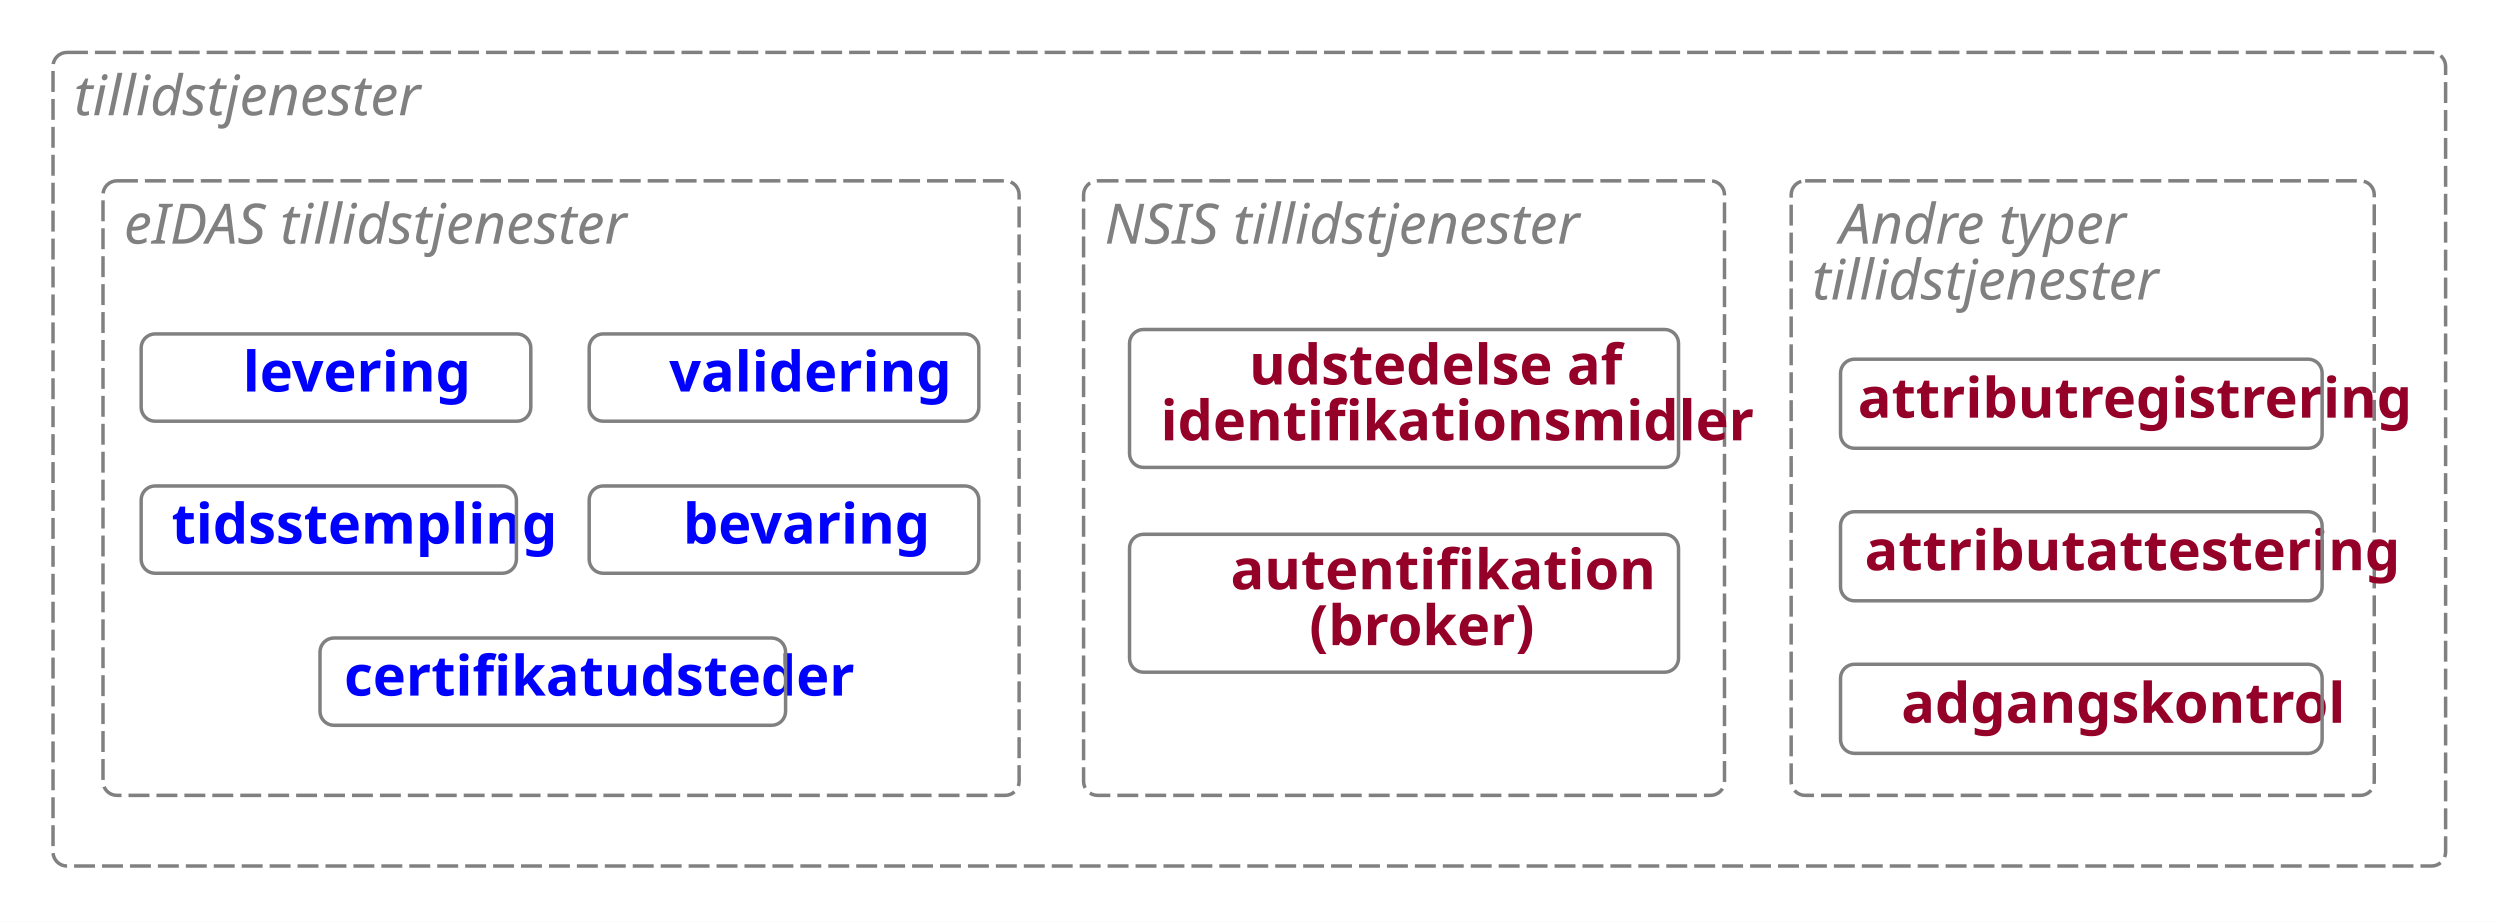
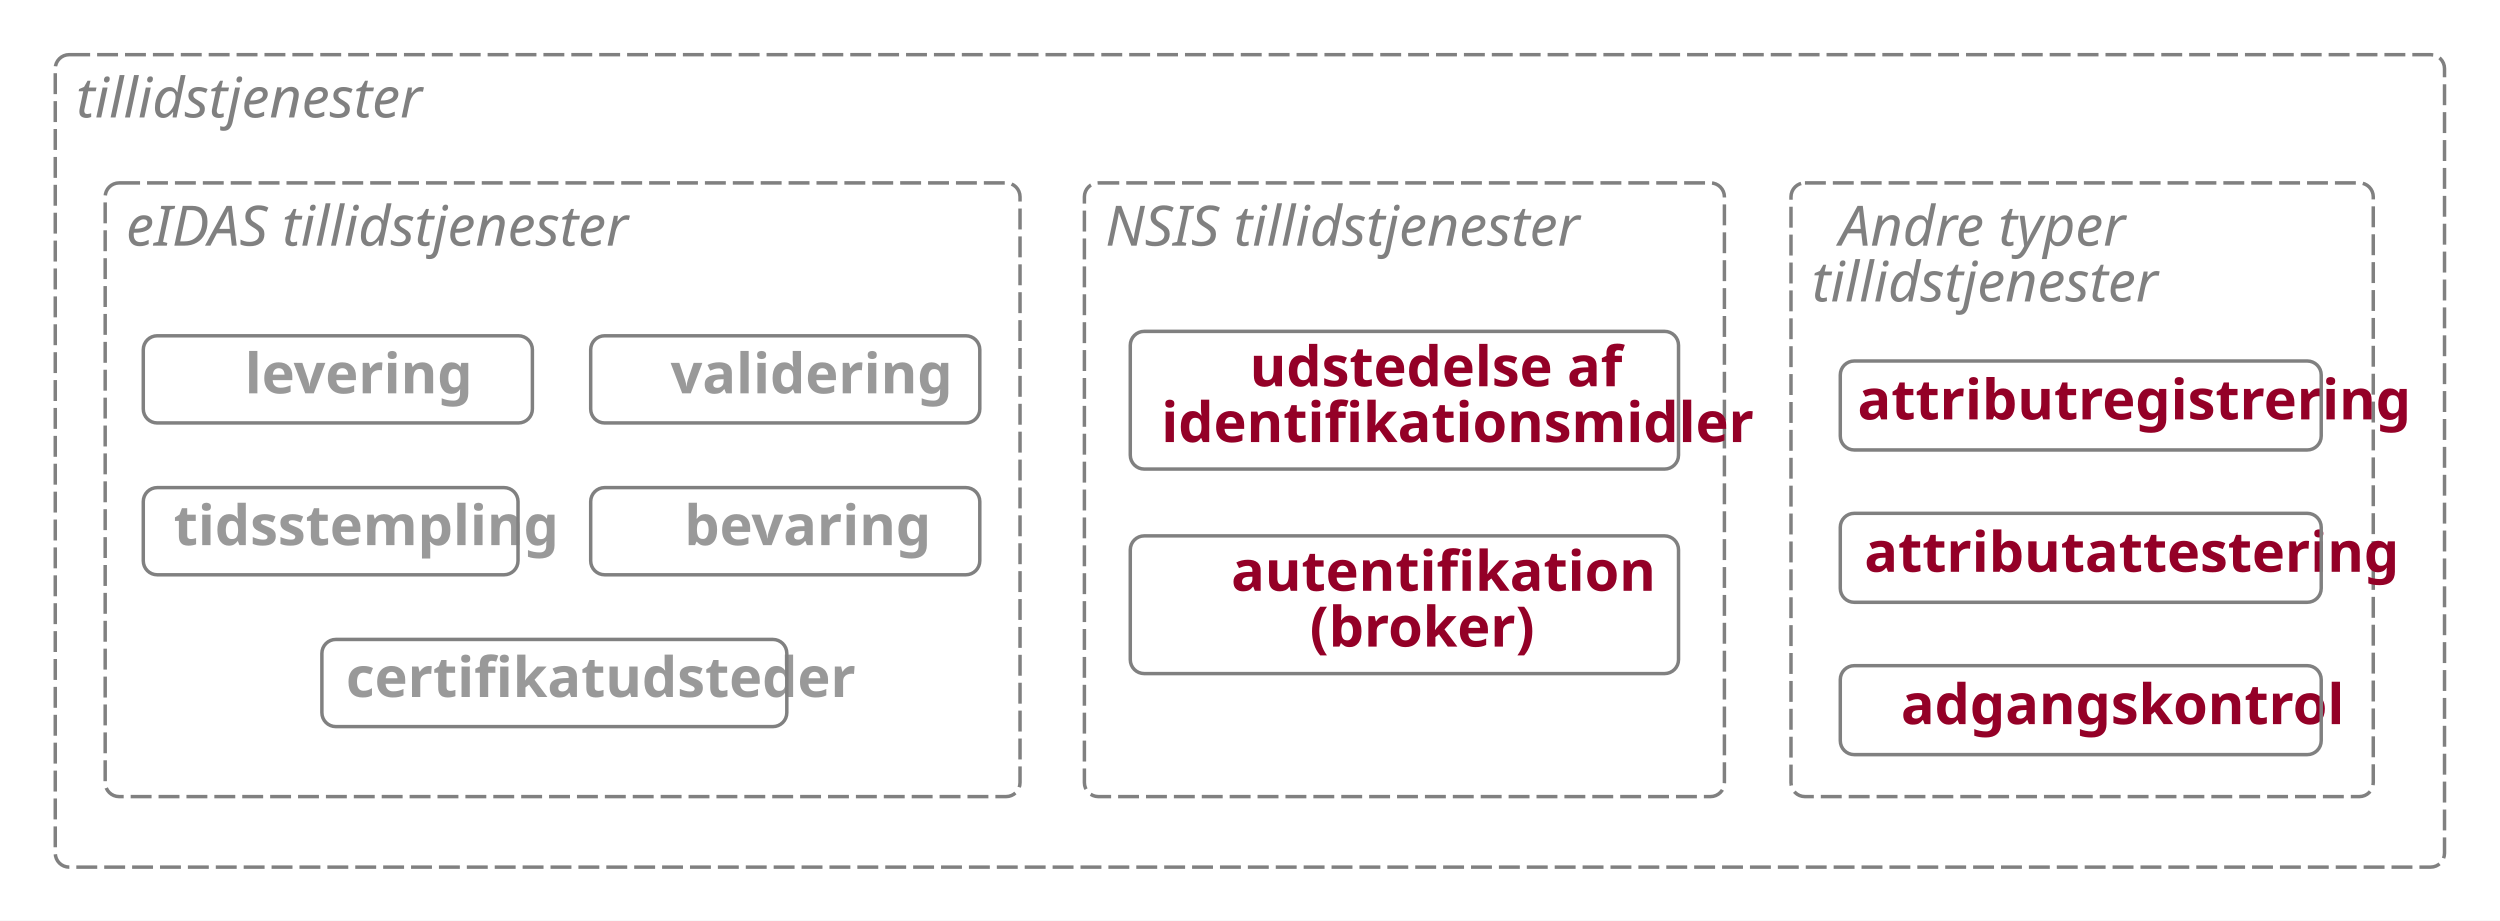
- <svg xmlns="http://www.w3.org/2000/svg" fill-opacity="1" color-rendering="auto" color-interpolation="auto" text-rendering="auto" stroke="black" stroke-linecap="square" width="716" stroke-miterlimit="10" shape-rendering="auto" stroke-opacity="1" fill="black" stroke-dasharray="none" font-weight="normal" stroke-width="1" height="264" font-family="'Dialog'" font-style="normal" stroke-linejoin="miter" font-size="12px" stroke-dashoffset="0" image-rendering="auto">
+ <svg xmlns="http://www.w3.org/2000/svg" fill-opacity="1" color-rendering="auto" color-interpolation="auto" text-rendering="auto" stroke="black" stroke-linecap="square" width="717" stroke-miterlimit="10" shape-rendering="auto" stroke-opacity="1" fill="black" stroke-dasharray="none" font-weight="normal" stroke-width="1" height="264" font-family="'Dialog'" font-style="normal" stroke-linejoin="miter" font-size="12px" stroke-dashoffset="0" image-rendering="auto">
  <defs id="genericDefs" />
  <g>
    <defs id="defs1">
      <clipPath clipPathUnits="userSpaceOnUse" id="clipPath1">
-         <path d="M0 0 L716 0 L716 264 L0 264 L0 0 Z" />
+         <path d="M0 0 L717 0 L717 264 L0 264 L0 0 Z" />
      </clipPath>
      <clipPath clipPathUnits="userSpaceOnUse" id="clipPath2">
-         <path d="M1 -14 L717 -14 L717 250 L1 250 L1 -14 Z" />
+         <path d="M87 22 L804 22 L804 286 L87 286 L87 22 Z" />
      </clipPath>
    </defs>
-     <g fill="white" text-rendering="geometricPrecision" shape-rendering="geometricPrecision" transform="translate(-1,14)" stroke="white">
-       <rect x="1" width="716" height="264" y="-14" clip-path="url(#clipPath2)" stroke="none" />
+     <g fill="white" text-rendering="geometricPrecision" shape-rendering="geometricPrecision" transform="translate(-87,-22)" stroke="white">
+       <rect x="87" width="717" height="264" y="22" clip-path="url(#clipPath2)" stroke="none" />
    </g>
-     <g stroke-linecap="butt" transform="matrix(1,0,0,1,-1,14)" fill="gray" text-rendering="geometricPrecision" shape-rendering="geometricPrecision" stroke-dasharray="6,2" stroke="gray" stroke-miterlimit="1.45">
-       <rect x="16.185" y="1.012" clip-path="url(#clipPath2)" fill="none" width="685.237" rx="4" ry="4" height="233.015" />
+     <g stroke-linecap="butt" transform="matrix(1,0,0,1,-87,-22)" fill="gray" text-rendering="geometricPrecision" shape-rendering="geometricPrecision" stroke-dasharray="6,2" stroke="gray" stroke-miterlimit="1.45">
+       <rect x="102.851" y="37.678" clip-path="url(#clipPath2)" fill="none" width="685.237" rx="4" ry="4" height="233.015" />
    </g>
-     <g stroke-linecap="butt" font-size="16px" transform="matrix(1,0,0,1,-1,14)" fill="gray" text-rendering="geometricPrecision" font-family="'Calibri'" shape-rendering="geometricPrecision" font-style="italic" stroke="gray" stroke-miterlimit="1.45">
-       <text x="22.185" xml:space="preserve" y="19.012" clip-path="url(#clipPath2)" stroke="none">tillidstjenester</text>
+     <g stroke-linecap="butt" font-size="16px" transform="matrix(1,0,0,1,-87,-22)" fill="gray" text-rendering="geometricPrecision" font-family="'Calibri'" shape-rendering="geometricPrecision" font-style="italic" stroke="gray" stroke-miterlimit="1.45">
+       <text x="108.851" xml:space="preserve" y="55.678" clip-path="url(#clipPath2)" stroke="none">tillidstjenester</text>
    </g>
-     <g stroke-linecap="butt" transform="matrix(1,0,0,1,-1,14)" fill="gray" text-rendering="geometricPrecision" shape-rendering="geometricPrecision" stroke-dasharray="6,2" stroke="gray" stroke-miterlimit="1.45">
-       <rect x="30.5" y="37.791" clip-path="url(#clipPath2)" fill="none" width="262.377" rx="4" ry="4" height="176.005" />
+     <g stroke-linecap="butt" transform="matrix(1,0,0,1,-87,-22)" fill="gray" text-rendering="geometricPrecision" shape-rendering="geometricPrecision" stroke-dasharray="6,2" stroke="gray" stroke-miterlimit="1.45">
+       <rect x="117.167" y="74.458" clip-path="url(#clipPath2)" fill="none" width="262.377" rx="4" ry="4" height="176.005" />
    </g>
-     <g stroke-linecap="butt" font-size="16px" transform="matrix(1,0,0,1,-1,14)" fill="gray" text-rendering="geometricPrecision" font-family="'Calibri'" shape-rendering="geometricPrecision" font-style="italic" stroke="gray" stroke-miterlimit="1.45">
-       <text x="36.5" xml:space="preserve" y="55.791" clip-path="url(#clipPath2)" stroke="none">eIDAS tillidstjenester</text>
+     <g stroke-linecap="butt" font-size="16px" transform="matrix(1,0,0,1,-87,-22)" fill="gray" text-rendering="geometricPrecision" font-family="'Calibri'" shape-rendering="geometricPrecision" font-style="italic" stroke="gray" stroke-miterlimit="1.45">
+       <text x="123.167" xml:space="preserve" y="92.458" clip-path="url(#clipPath2)" stroke="none">eIDAS tillidstjenester</text>
    </g>
-     <g stroke-linecap="butt" transform="matrix(1,0,0,1,-1,14)" fill="gray" text-rendering="geometricPrecision" shape-rendering="geometricPrecision" stroke-dasharray="6,2" stroke="gray" stroke-miterlimit="1.45">
-       <rect x="311.338" y="37.791" clip-path="url(#clipPath2)" fill="none" width="183.556" rx="4" ry="4" height="176.005" />
+     <g stroke-linecap="butt" transform="matrix(1,0,0,1,-87,-22)" fill="gray" text-rendering="geometricPrecision" shape-rendering="geometricPrecision" stroke-dasharray="6,2" stroke="gray" stroke-miterlimit="1.45">
+       <rect x="398.005" y="74.458" clip-path="url(#clipPath2)" fill="none" width="183.556" rx="4" ry="4" height="176.005" />
    </g>
-     <g stroke-linecap="butt" font-size="16px" transform="matrix(1,0,0,1,-1,14)" fill="gray" text-rendering="geometricPrecision" font-family="'Calibri'" shape-rendering="geometricPrecision" font-style="italic" stroke="gray" stroke-miterlimit="1.45">
-       <text x="317.338" xml:space="preserve" y="55.791" clip-path="url(#clipPath2)" stroke="none">NSIS tillidstjenester</text>
+     <g stroke-linecap="butt" font-size="16px" transform="matrix(1,0,0,1,-87,-22)" fill="gray" text-rendering="geometricPrecision" font-family="'Calibri'" shape-rendering="geometricPrecision" font-style="italic" stroke="gray" stroke-miterlimit="1.45">
+       <text x="404.005" xml:space="preserve" y="92.458" clip-path="url(#clipPath2)" stroke="none">NSIS tillidstjenester</text>
    </g>
-     <g stroke-linecap="butt" transform="matrix(1,0,0,1,-1,14)" fill="gray" text-rendering="geometricPrecision" shape-rendering="geometricPrecision" stroke-dasharray="6,2" stroke="gray" stroke-miterlimit="1.45">
-       <rect x="513.989" y="37.791" clip-path="url(#clipPath2)" fill="none" width="167" rx="4" ry="4" height="176.005" />
+     <g stroke-linecap="butt" transform="matrix(1,0,0,1,-87,-22)" fill="gray" text-rendering="geometricPrecision" shape-rendering="geometricPrecision" stroke-dasharray="6,2" stroke="gray" stroke-miterlimit="1.45">
+       <rect x="600.655" y="74.458" clip-path="url(#clipPath2)" fill="none" width="167" rx="4" ry="4" height="176.005" />
    </g>
-     <g stroke-linecap="butt" font-size="16px" transform="matrix(1,0,0,1,-1,14)" fill="gray" text-rendering="geometricPrecision" font-family="'Calibri'" shape-rendering="geometricPrecision" font-style="italic" stroke="gray" stroke-miterlimit="1.45">
-       <text x="527.782" xml:space="preserve" y="55.791" clip-path="url(#clipPath2)" stroke="none">Andre typer</text>
-       <text x="519.989" xml:space="preserve" y="71.791" clip-path="url(#clipPath2)" stroke="none">tillidstjenester</text>
+     <g stroke-linecap="butt" font-size="16px" transform="matrix(1,0,0,1,-87,-22)" fill="gray" text-rendering="geometricPrecision" font-family="'Calibri'" shape-rendering="geometricPrecision" font-style="italic" stroke="gray" stroke-miterlimit="1.45">
+       <text x="614.448" xml:space="preserve" y="92.458" clip-path="url(#clipPath2)" stroke="none">Andre typer</text>
+       <text x="606.655" xml:space="preserve" y="108.458" clip-path="url(#clipPath2)" stroke="none">tillidstjenester</text>
    </g>
-     <g stroke-linecap="butt" font-size="16px" transform="matrix(1,0,0,1,-1,14)" fill="blue" text-rendering="geometricPrecision" font-family="'Calibri'" shape-rendering="geometricPrecision" stroke="blue" font-weight="bold" stroke-miterlimit="1.45">
-       <text x="99.563" xml:space="preserve" y="185.225" clip-path="url(#clipPath2)" stroke="none">certifikatudsteder</text>
+     <g stroke-linecap="butt" font-size="16px" transform="matrix(1,0,0,1,-87,-22)" fill="rgb(153,153,153)" text-rendering="geometricPrecision" font-family="'Calibri'" shape-rendering="geometricPrecision" stroke="rgb(153,153,153)" font-weight="bold" stroke-miterlimit="1.45">
+       <text x="186.23" xml:space="preserve" y="221.891" clip-path="url(#clipPath2)" stroke="none">certifikatudsteder</text>
    </g>
-     <g stroke-linecap="butt" transform="matrix(1,0,0,1,-1,14)" fill="gray" text-rendering="geometricPrecision" shape-rendering="geometricPrecision" stroke="gray" stroke-miterlimit="1.45">
-       <rect x="92.65" y="168.725" clip-path="url(#clipPath2)" fill="none" width="133.341" rx="4" ry="4" height="25" />
+     <g stroke-linecap="butt" transform="matrix(1,0,0,1,-87,-22)" fill="gray" text-rendering="geometricPrecision" shape-rendering="geometricPrecision" stroke="gray" stroke-miterlimit="1.45">
+       <rect x="179.317" y="205.391" clip-path="url(#clipPath2)" fill="none" width="133.341" rx="4" ry="4" height="25" />
    </g>
-     <g stroke-linecap="butt" font-size="16px" transform="matrix(1,0,0,1,-1,14)" fill="blue" text-rendering="geometricPrecision" font-family="'Calibri'" shape-rendering="geometricPrecision" stroke="blue" font-weight="bold" stroke-miterlimit="1.45">
-       <text x="50.133" xml:space="preserve" y="141.68" clip-path="url(#clipPath2)" stroke="none">tidsstempling</text>
+     <g stroke-linecap="butt" font-size="16px" transform="matrix(1,0,0,1,-87,-22)" fill="rgb(153,153,153)" text-rendering="geometricPrecision" font-family="'Calibri'" shape-rendering="geometricPrecision" stroke="rgb(153,153,153)" font-weight="bold" stroke-miterlimit="1.45">
+       <text x="136.8" xml:space="preserve" y="178.347" clip-path="url(#clipPath2)" stroke="none">tidsstempling</text>
    </g>
-     <g stroke-linecap="butt" transform="matrix(1,0,0,1,-1,14)" fill="gray" text-rendering="geometricPrecision" shape-rendering="geometricPrecision" stroke="gray" stroke-miterlimit="1.45">
-       <rect x="41.428" y="125.18" clip-path="url(#clipPath2)" fill="none" width="107.473" rx="4" ry="4" height="25" />
+     <g stroke-linecap="butt" transform="matrix(1,0,0,1,-87,-22)" fill="gray" text-rendering="geometricPrecision" shape-rendering="geometricPrecision" stroke="gray" stroke-miterlimit="1.45">
+       <rect x="128.094" y="161.847" clip-path="url(#clipPath2)" fill="none" width="107.473" rx="4" ry="4" height="25" />
    </g>
-     <g stroke-linecap="butt" font-size="16px" transform="matrix(1,0,0,1,-1,14)" fill="blue" text-rendering="geometricPrecision" font-family="'Calibri'" shape-rendering="geometricPrecision" stroke="blue" font-weight="bold" stroke-miterlimit="1.45">
-       <text x="192.661" xml:space="preserve" y="98.136" clip-path="url(#clipPath2)" stroke="none">validering</text>
+     <g stroke-linecap="butt" font-size="16px" transform="matrix(1,0,0,1,-87,-22)" fill="rgb(153,153,153)" text-rendering="geometricPrecision" font-family="'Calibri'" shape-rendering="geometricPrecision" stroke="rgb(153,153,153)" font-weight="bold" stroke-miterlimit="1.45">
+       <text x="279.327" xml:space="preserve" y="134.803" clip-path="url(#clipPath2)" stroke="none">validering</text>
    </g>
-     <g stroke-linecap="butt" transform="matrix(1,0,0,1,-1,14)" fill="gray" text-rendering="geometricPrecision" shape-rendering="geometricPrecision" stroke="gray" stroke-miterlimit="1.45">
-       <rect x="169.741" y="81.636" clip-path="url(#clipPath2)" fill="none" width="111.597" rx="4" ry="4" height="25" />
+     <g stroke-linecap="butt" transform="matrix(1,0,0,1,-87,-22)" fill="gray" text-rendering="geometricPrecision" shape-rendering="geometricPrecision" stroke="gray" stroke-miterlimit="1.45">
+       <rect x="256.408" y="118.303" clip-path="url(#clipPath2)" fill="none" width="111.597" rx="4" ry="4" height="25" />
    </g>
-     <g stroke-linecap="butt" font-size="16px" transform="matrix(1,0,0,1,-1,14)" fill="blue" text-rendering="geometricPrecision" font-family="'Calibri'" shape-rendering="geometricPrecision" stroke="blue" font-weight="bold" stroke-miterlimit="1.45">
-       <text x="70.527" xml:space="preserve" y="98.136" clip-path="url(#clipPath2)" stroke="none">levering</text>
+     <g stroke-linecap="butt" font-size="16px" transform="matrix(1,0,0,1,-87,-22)" fill="rgb(153,153,153)" text-rendering="geometricPrecision" font-family="'Calibri'" shape-rendering="geometricPrecision" stroke="rgb(153,153,153)" font-weight="bold" stroke-miterlimit="1.45">
+       <text x="157.194" xml:space="preserve" y="134.803" clip-path="url(#clipPath2)" stroke="none">levering</text>
    </g>
-     <g stroke-linecap="butt" transform="matrix(1,0,0,1,-1,14)" fill="gray" text-rendering="geometricPrecision" shape-rendering="geometricPrecision" stroke="gray" stroke-miterlimit="1.45">
-       <rect x="41.428" y="81.636" clip-path="url(#clipPath2)" fill="none" width="111.597" rx="4" ry="4" height="25" />
+     <g stroke-linecap="butt" transform="matrix(1,0,0,1,-87,-22)" fill="gray" text-rendering="geometricPrecision" shape-rendering="geometricPrecision" stroke="gray" stroke-miterlimit="1.45">
+       <rect x="128.094" y="118.303" clip-path="url(#clipPath2)" fill="none" width="111.597" rx="4" ry="4" height="25" />
    </g>
-     <g stroke-linecap="butt" font-size="16px" transform="matrix(1,0,0,1,-1,14)" fill="rgb(148,0,39)" text-rendering="geometricPrecision" font-family="'Calibri'" shape-rendering="geometricPrecision" stroke="rgb(148,0,39)" font-weight="bold" stroke-miterlimit="1.45">
-       <text x="358.745" xml:space="preserve" y="96.115" clip-path="url(#clipPath2)" stroke="none">udstedelse af</text>
-       <text x="333.389" xml:space="preserve" y="112.115" clip-path="url(#clipPath2)" stroke="none">identifikationsmidler</text>
+     <g stroke-linecap="butt" font-size="16px" transform="matrix(1,0,0,1,-87,-22)" fill="rgb(148,0,39)" text-rendering="geometricPrecision" font-family="'Calibri'" shape-rendering="geometricPrecision" stroke="rgb(148,0,39)" font-weight="bold" stroke-miterlimit="1.45">
+       <text x="445.412" xml:space="preserve" y="132.782" clip-path="url(#clipPath2)" stroke="none">udstedelse af</text>
+       <text x="420.056" xml:space="preserve" y="148.782" clip-path="url(#clipPath2)" stroke="none">identifikationsmidler</text>
    </g>
-     <g stroke-linecap="butt" transform="matrix(1,0,0,1,-1,14)" fill="gray" text-rendering="geometricPrecision" shape-rendering="geometricPrecision" stroke="gray" stroke-miterlimit="1.45">
-       <rect x="324.498" y="80.367" clip-path="url(#clipPath2)" fill="none" width="157.235" rx="4" ry="4" height="39.496" />
+     <g stroke-linecap="butt" transform="matrix(1,0,0,1,-87,-22)" fill="gray" text-rendering="geometricPrecision" shape-rendering="geometricPrecision" stroke="gray" stroke-miterlimit="1.45">
+       <rect x="411.165" y="117.034" clip-path="url(#clipPath2)" fill="none" width="157.235" rx="4" ry="4" height="39.496" />
    </g>
-     <g stroke-linecap="butt" font-size="16px" transform="matrix(1,0,0,1,-1,14)" fill="rgb(148,0,39)" text-rendering="geometricPrecision" font-family="'Calibri'" shape-rendering="geometricPrecision" stroke="rgb(148,0,39)" font-weight="bold" stroke-miterlimit="1.45">
-       <text x="353.425" xml:space="preserve" y="154.771" clip-path="url(#clipPath2)" stroke="none">autentifikation</text>
-       <text x="375.983" xml:space="preserve" y="170.771" clip-path="url(#clipPath2)" stroke="none">(broker)</text>
+     <g stroke-linecap="butt" font-size="16px" transform="matrix(1,0,0,1,-87,-22)" fill="rgb(148,0,39)" text-rendering="geometricPrecision" font-family="'Calibri'" shape-rendering="geometricPrecision" stroke="rgb(148,0,39)" font-weight="bold" stroke-miterlimit="1.45">
+       <text x="440.091" xml:space="preserve" y="191.438" clip-path="url(#clipPath2)" stroke="none">autentifikation</text>
+       <text x="462.65" xml:space="preserve" y="207.438" clip-path="url(#clipPath2)" stroke="none">(broker)</text>
    </g>
-     <g stroke-linecap="butt" transform="matrix(1,0,0,1,-1,14)" fill="gray" text-rendering="geometricPrecision" shape-rendering="geometricPrecision" stroke="gray" stroke-miterlimit="1.45">
-       <rect x="324.498" y="139.023" clip-path="url(#clipPath2)" fill="none" width="157.235" rx="4" ry="4" height="39.496" />
+     <g stroke-linecap="butt" transform="matrix(1,0,0,1,-87,-22)" fill="gray" text-rendering="geometricPrecision" shape-rendering="geometricPrecision" stroke="gray" stroke-miterlimit="1.45">
+       <rect x="411.165" y="175.69" clip-path="url(#clipPath2)" fill="none" width="157.235" rx="4" ry="4" height="39.496" />
    </g>
-     <g stroke-linecap="butt" font-size="16px" transform="matrix(1,0,0,1,-1,14)" fill="rgb(148,0,39)" text-rendering="geometricPrecision" font-family="'Calibri'" shape-rendering="geometricPrecision" stroke="rgb(148,0,39)" font-weight="bold" stroke-miterlimit="1.45">
-       <text x="533.069" xml:space="preserve" y="105.626" clip-path="url(#clipPath2)" stroke="none">attributregistrering</text>
+     <g stroke-linecap="butt" font-size="16px" transform="matrix(1,0,0,1,-87,-22)" fill="rgb(148,0,39)" text-rendering="geometricPrecision" font-family="'Calibri'" shape-rendering="geometricPrecision" stroke="rgb(148,0,39)" font-weight="bold" stroke-miterlimit="1.45">
+       <text x="619.735" xml:space="preserve" y="142.292" clip-path="url(#clipPath2)" stroke="none">attributregistrering</text>
    </g>
-     <g stroke-linecap="butt" transform="matrix(1,0,0,1,-1,14)" fill="gray" text-rendering="geometricPrecision" shape-rendering="geometricPrecision" stroke="gray" stroke-miterlimit="1.45">
-       <rect x="528.127" y="88.869" clip-path="url(#clipPath2)" fill="none" width="137.93" rx="4" ry="4" height="25.514" />
+     <g stroke-linecap="butt" transform="matrix(1,0,0,1,-87,-22)" fill="gray" text-rendering="geometricPrecision" shape-rendering="geometricPrecision" stroke="gray" stroke-miterlimit="1.45">
+       <rect x="614.794" y="125.535" clip-path="url(#clipPath2)" fill="none" width="137.93" rx="4" ry="4" height="25.514" />
    </g>
-     <g stroke-linecap="butt" font-size="16px" transform="matrix(1,0,0,1,-1,14)" fill="blue" text-rendering="geometricPrecision" font-family="'Calibri'" shape-rendering="geometricPrecision" stroke="blue" font-weight="bold" stroke-miterlimit="1.45">
-       <text x="196.59" xml:space="preserve" y="141.68" clip-path="url(#clipPath2)" stroke="none">bevaring</text>
+     <g stroke-linecap="butt" font-size="16px" transform="matrix(1,0,0,1,-87,-22)" fill="rgb(153,153,153)" text-rendering="geometricPrecision" font-family="'Calibri'" shape-rendering="geometricPrecision" stroke="rgb(153,153,153)" font-weight="bold" stroke-miterlimit="1.45">
+       <text x="283.257" xml:space="preserve" y="178.347" clip-path="url(#clipPath2)" stroke="none">bevaring</text>
    </g>
-     <g stroke-linecap="butt" transform="matrix(1,0,0,1,-1,14)" fill="gray" text-rendering="geometricPrecision" shape-rendering="geometricPrecision" stroke="gray" stroke-miterlimit="1.45">
-       <rect x="169.741" y="125.18" clip-path="url(#clipPath2)" fill="none" width="111.597" rx="4" ry="4" height="25" />
+     <g stroke-linecap="butt" transform="matrix(1,0,0,1,-87,-22)" fill="gray" text-rendering="geometricPrecision" shape-rendering="geometricPrecision" stroke="gray" stroke-miterlimit="1.45">
+       <rect x="256.408" y="161.847" clip-path="url(#clipPath2)" fill="none" width="111.597" rx="4" ry="4" height="25" />
    </g>
-     <g stroke-linecap="butt" font-size="16px" transform="matrix(1,0,0,1,-1,14)" fill="rgb(148,0,39)" text-rendering="geometricPrecision" font-family="'Calibri'" shape-rendering="geometricPrecision" stroke="rgb(148,0,39)" font-weight="bold" stroke-miterlimit="1.45">
-       <text x="535.018" xml:space="preserve" y="149.315" clip-path="url(#clipPath2)" stroke="none">attributattestering</text>
+     <g stroke-linecap="butt" font-size="16px" transform="matrix(1,0,0,1,-87,-22)" fill="rgb(148,0,39)" text-rendering="geometricPrecision" font-family="'Calibri'" shape-rendering="geometricPrecision" stroke="rgb(148,0,39)" font-weight="bold" stroke-miterlimit="1.45">
+       <text x="621.685" xml:space="preserve" y="185.982" clip-path="url(#clipPath2)" stroke="none">attributattestering</text>
    </g>
-     <g stroke-linecap="butt" transform="matrix(1,0,0,1,-1,14)" fill="gray" text-rendering="geometricPrecision" shape-rendering="geometricPrecision" stroke="gray" stroke-miterlimit="1.45">
-       <rect x="528.127" y="132.559" clip-path="url(#clipPath2)" fill="none" width="137.93" rx="4" ry="4" height="25.514" />
+     <g stroke-linecap="butt" transform="matrix(1,0,0,1,-87,-22)" fill="gray" text-rendering="geometricPrecision" shape-rendering="geometricPrecision" stroke="gray" stroke-miterlimit="1.45">
+       <rect x="614.794" y="169.225" clip-path="url(#clipPath2)" fill="none" width="137.93" rx="4" ry="4" height="25.514" />
    </g>
-     <g stroke-linecap="butt" font-size="16px" transform="matrix(1,0,0,1,-1,14)" fill="rgb(148,0,39)" text-rendering="geometricPrecision" font-family="'Calibri'" shape-rendering="geometricPrecision" stroke="rgb(148,0,39)" font-weight="bold" stroke-miterlimit="1.45">
-       <text x="545.514" xml:space="preserve" y="193.005" clip-path="url(#clipPath2)" stroke="none">adgangskontrol</text>
+     <g stroke-linecap="butt" font-size="16px" transform="matrix(1,0,0,1,-87,-22)" fill="rgb(148,0,39)" text-rendering="geometricPrecision" font-family="'Calibri'" shape-rendering="geometricPrecision" stroke="rgb(148,0,39)" font-weight="bold" stroke-miterlimit="1.45">
+       <text x="632.181" xml:space="preserve" y="229.672" clip-path="url(#clipPath2)" stroke="none">adgangskontrol</text>
    </g>
-     <g stroke-linecap="butt" transform="matrix(1,0,0,1,-1,14)" fill="gray" text-rendering="geometricPrecision" shape-rendering="geometricPrecision" stroke="gray" stroke-miterlimit="1.45">
-       <rect x="528.127" y="176.248" clip-path="url(#clipPath2)" fill="none" width="137.93" rx="4" ry="4" height="25.514" />
+     <g stroke-linecap="butt" transform="matrix(1,0,0,1,-87,-22)" fill="gray" text-rendering="geometricPrecision" shape-rendering="geometricPrecision" stroke="gray" stroke-miterlimit="1.45">
+       <rect x="614.794" y="212.915" clip-path="url(#clipPath2)" fill="none" width="137.93" rx="4" ry="4" height="25.514" />
    </g>
  </g>
</svg>
